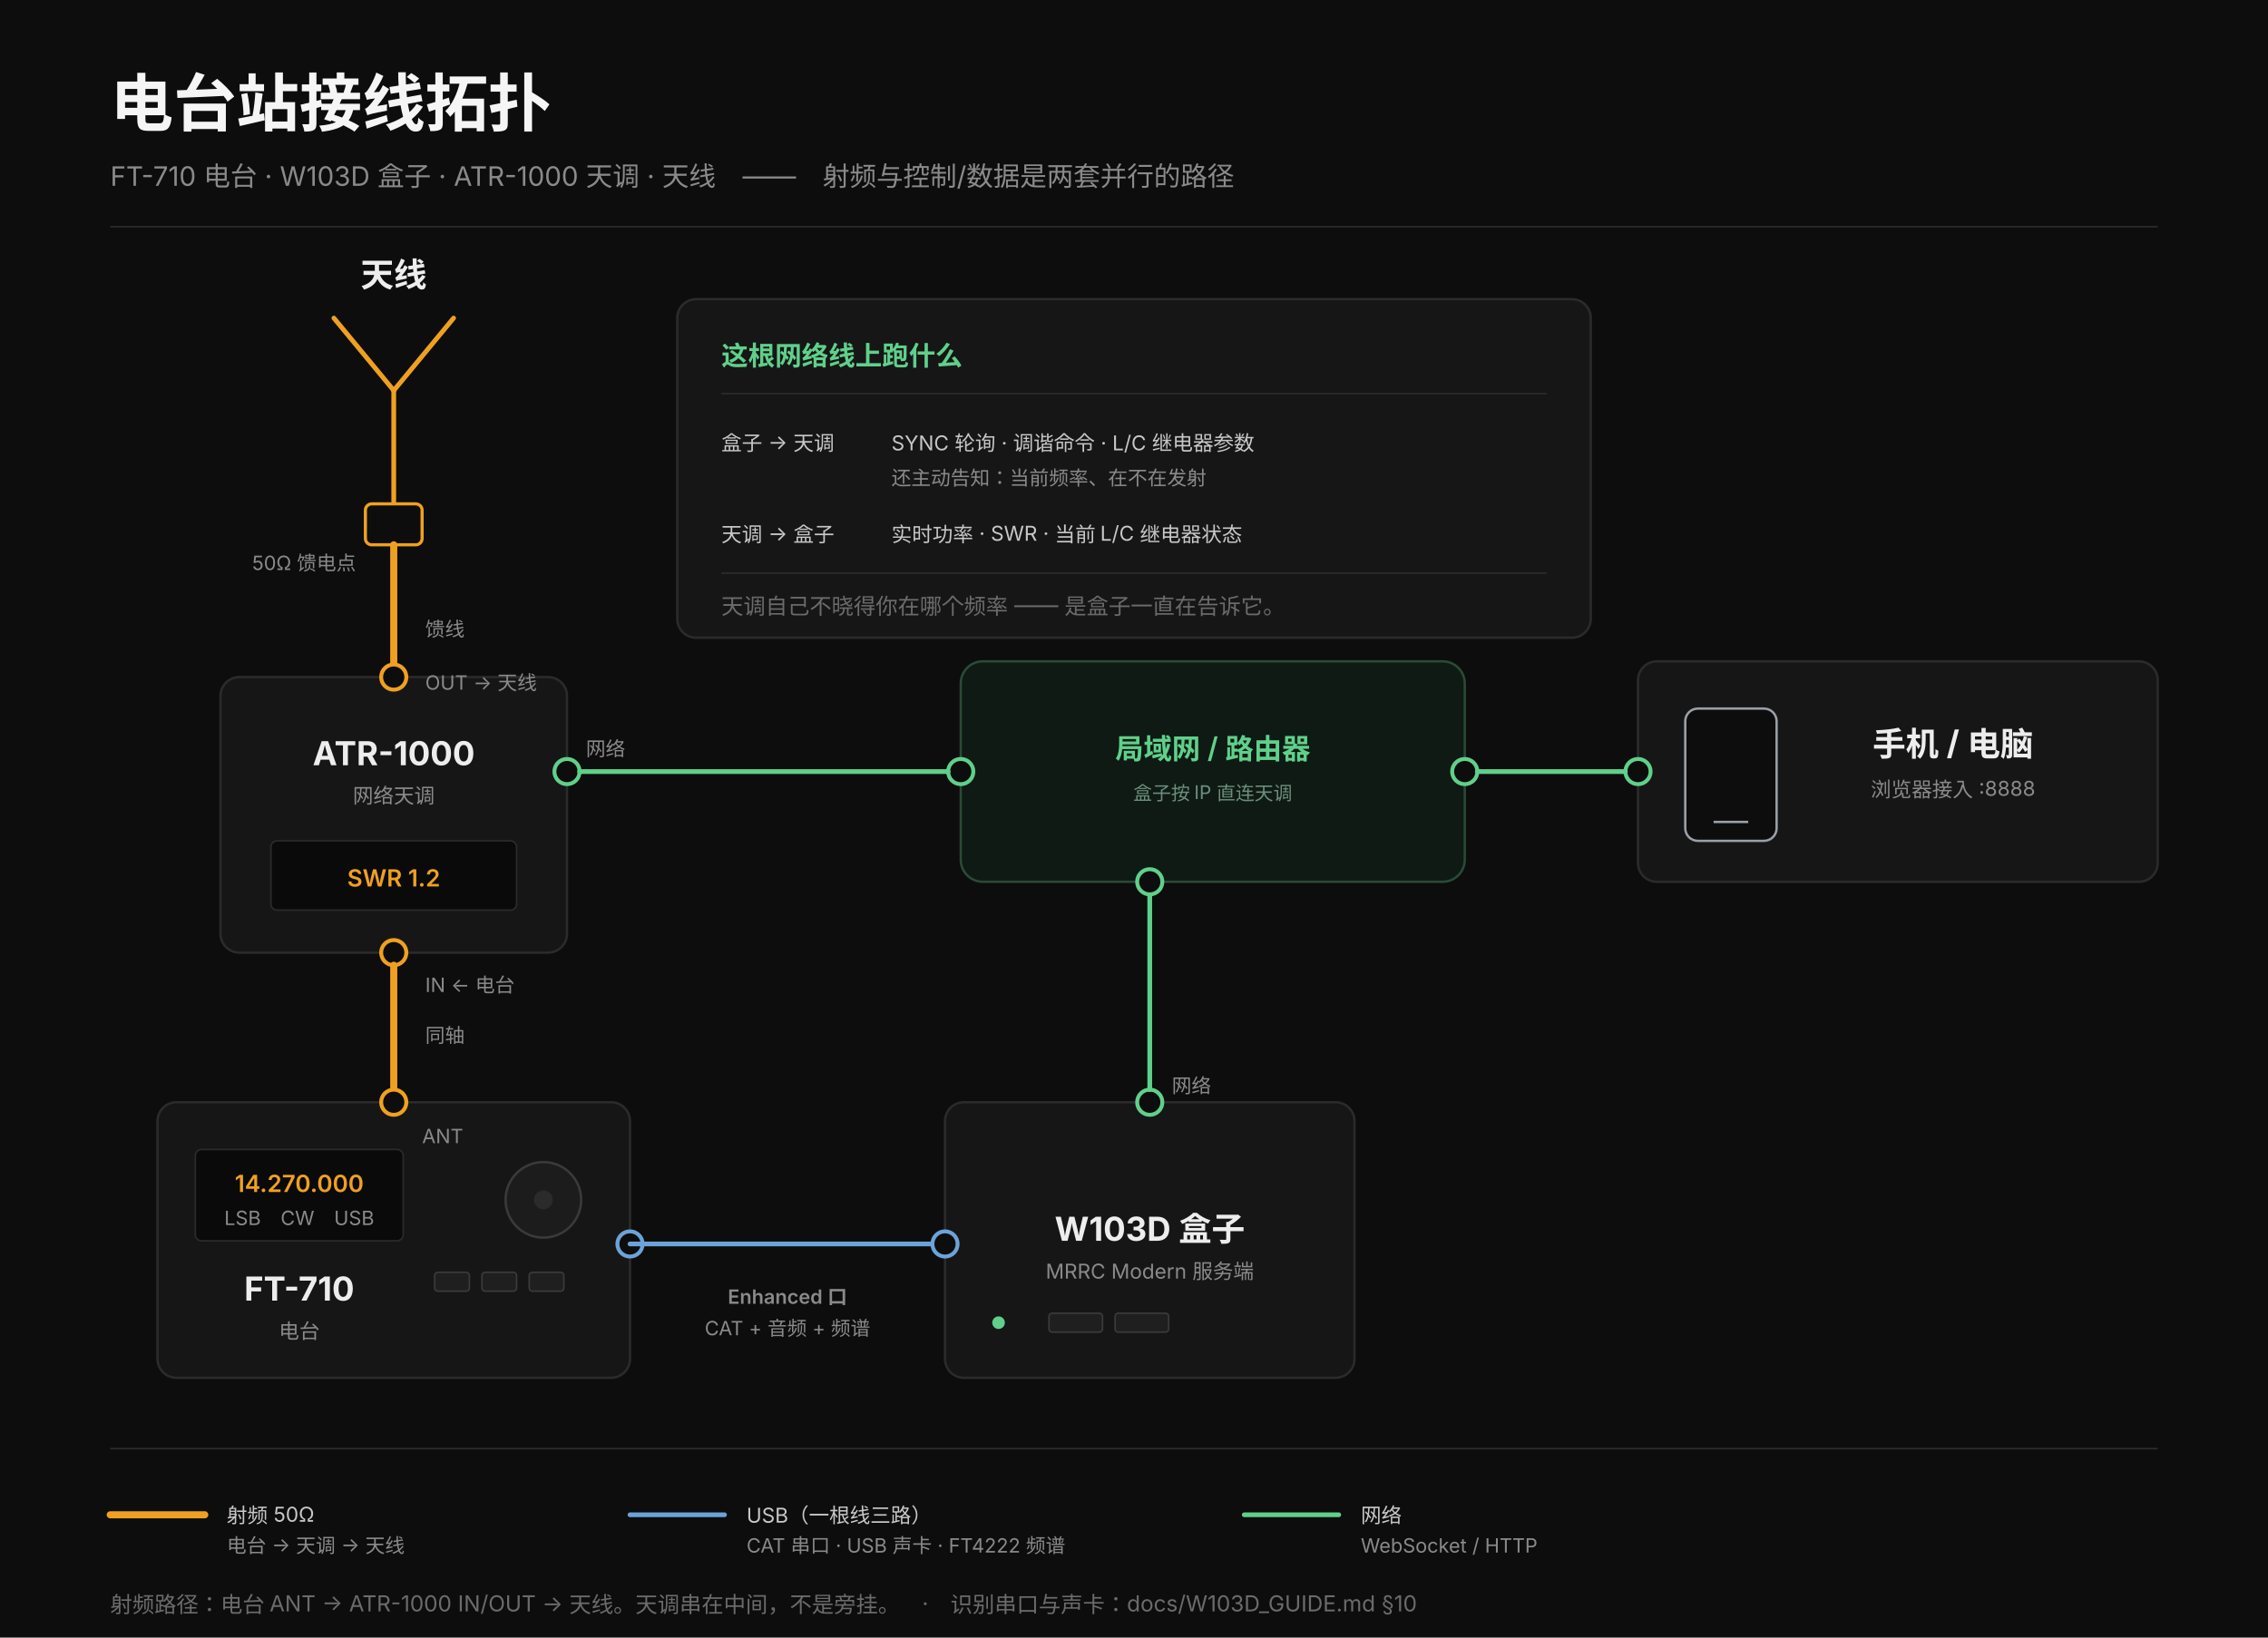
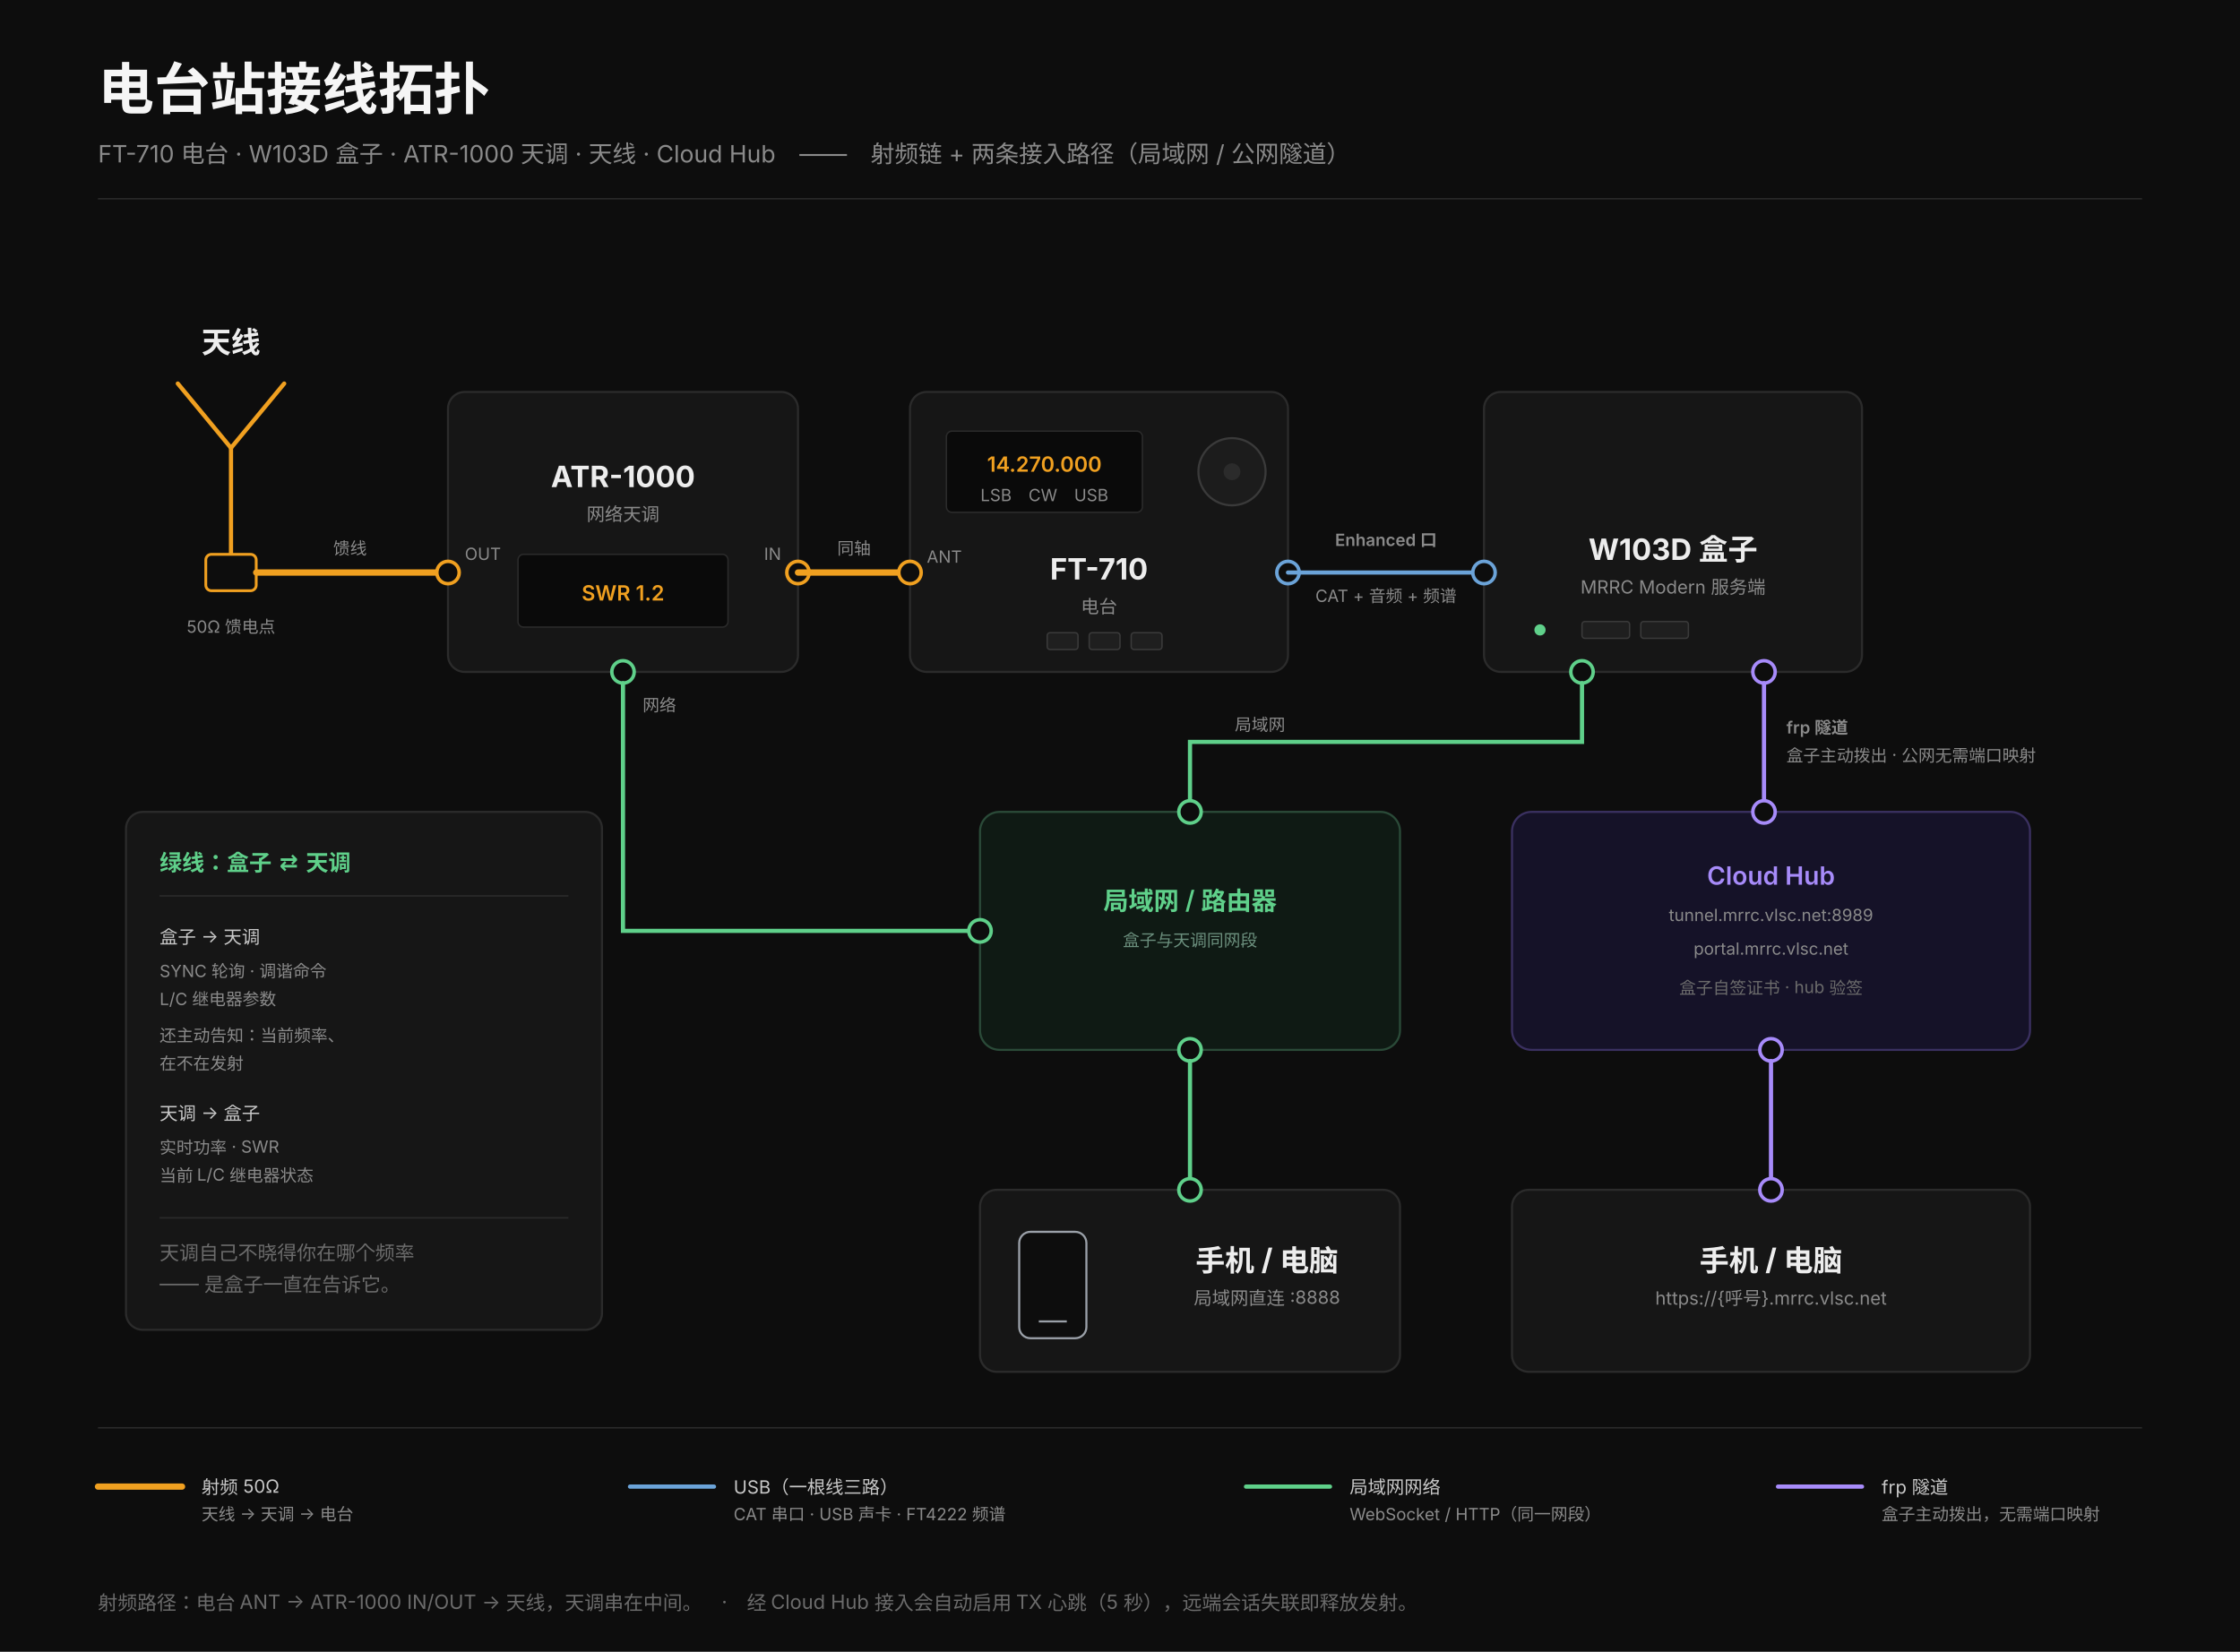
- <svg xmlns="http://www.w3.org/2000/svg" viewBox="0 0 1440 1040" width="1440" height="1040">
+ <svg xmlns="http://www.w3.org/2000/svg" viewBox="0 0 1600 1180" width="1600" height="1180">
  <style>
    text { font-family: "PingFang SC","Hiragino Sans GB","Heiti SC",Inter,-apple-system,sans-serif; }
    .title  { fill:#f5f5f5; font-size:40px; font-weight:700; }
    .sub    { fill:#8a8a8a; font-size:17px; }
    .dev    { fill:#161616; stroke:#2b2b2b; stroke-width:1.5; }
    .name   { fill:#ededed; font-size:21px; font-weight:700; }
    .dsub   { fill:#8a8a8a; font-size:13px; }
    .lbl    { fill:#c8c8c8; font-size:13px; }
-     .sm     { fill:#8a8a8a; font-size:12.5px; }
+     .sm     { fill:#8a8a8a; font-size:12px; }
    .rf     { stroke:#f0a020; stroke-width:4.5; fill:none; stroke-linecap:round; }
    .usb    { stroke:#6ba3d8; stroke-width:3; fill:none; stroke-linecap:round; }
    .net    { stroke:#5fd08a; stroke-width:3; fill:none; stroke-linecap:round; }
+     .tun    { stroke:#a78bfa; stroke-width:3; fill:none; stroke-linecap:round; }
    .rule   { stroke:#2b2b2b; stroke-width:1; }
    .note   { fill:#6b6b6b; font-size:14px; }
    .scr    { fill:#0a0a0a; stroke:#2b2b2b; stroke-width:1; rx:4; }
    .read   { fill:#f0a020; font-size:15px; font-weight:600; }
  </style>
-   <rect width="1440" height="1040" fill="#0d0d0d" />
-   <text class="title" x="70" y="80">电台站接线拓扑</text>
-   <text class="sub" x="70" y="118">FT-710 电台 · W103D 盒子 · ATR-1000 天调 · 天线　——　射频与控制/数据是两套并行的路径</text>
-   <line class="rule" x1="70" y1="144" x2="1370" y2="144" />
-   <text class="name" x="250" y="182" text-anchor="middle" fill="#f0a020">天线</text>
-   <line x1="250" y1="248" x2="250" y2="320" stroke="#f0a020" stroke-width="3" stroke-linecap="round" />
-   <line x1="250" y1="248" x2="212" y2="202" stroke="#f0a020" stroke-width="3" stroke-linecap="round" />
-   <line x1="250" y1="248" x2="288" y2="202" stroke="#f0a020" stroke-width="3" stroke-linecap="round" />
-   <rect x="232" y="320" width="36" height="26" rx="4" fill="#0d0d0d" stroke="#f0a020" stroke-width="2" />
-   <text class="sm" x="226" y="362" text-anchor="end">50Ω 馈电点</text>
-   <line class="rf" x1="250" y1="346" x2="250" y2="422" />
-   <text class="sm" x="270" y="404">馈线</text>
-   <rect class="dev" x="140" y="430" width="220" height="175" rx="12" />
-   <circle cx="250" cy="430" r="8" fill="#0d0d0d" stroke="#f0a020" stroke-width="2.5" />
-   <circle cx="250" cy="605" r="8" fill="#0d0d0d" stroke="#f0a020" stroke-width="2.5" />
-   <circle cx="360" cy="490" r="8" fill="#0d0d0d" stroke="#5fd08a" stroke-width="2.5" />
-   <text class="name" x="250" y="486" text-anchor="middle">ATR-1000</text>
-   <text class="dsub" x="250" y="510" text-anchor="middle">网络天调</text>
-   <rect class="scr" x="172" y="534" width="156" height="44" />
-   <text class="read" x="250" y="563" text-anchor="middle">SWR 1.2</text>
-   <text class="sm" x="270" y="438">OUT → 天线</text>
-   <text class="sm" x="270" y="630">IN ← 电台</text>
-   <text class="sm" x="372" y="480">网络</text>
-   <line class="rf" x1="250" y1="613" x2="250" y2="692" />
-   <text class="sm" x="270" y="662">同轴</text>
-   <rect class="dev" x="100" y="700" width="300" height="175" rx="12" />
-   <circle cx="250" cy="700" r="8" fill="#0d0d0d" stroke="#f0a020" stroke-width="2.5" />
-   <circle cx="400" cy="790" r="8" fill="#0d0d0d" stroke="#6ba3d8" stroke-width="2.5" />
-   <rect class="scr" x="124" y="730" width="132" height="58" />
-   <text class="read" x="190" y="757" text-anchor="middle">14.270.000</text>
-   <text class="sm" x="190" y="778" text-anchor="middle">LSB　CW　USB</text>
-   <circle cx="345" cy="762" r="24" fill="#1c1c1c" stroke="#3a3a3a" stroke-width="1.5" />
-   <circle cx="345" cy="762" r="6" fill="#2b2b2b" />
-   <rect x="276" y="808" width="22" height="12" rx="2" fill="#1f1f1f" stroke="#3a3a3a" />
-   <rect x="306" y="808" width="22" height="12" rx="2" fill="#1f1f1f" stroke="#3a3a3a" />
-   <rect x="336" y="808" width="22" height="12" rx="2" fill="#1f1f1f" stroke="#3a3a3a" />
-   <text class="name" x="190" y="826" text-anchor="middle">FT-710</text>
-   <text class="dsub" x="190" y="850" text-anchor="middle">电台</text>
-   <text class="sm" x="268" y="726">ANT</text>
-   <line class="usb" x1="400" y1="790" x2="600" y2="790" />
-   <text class="sm" x="500" y="828" text-anchor="middle" fill="#6ba3d8" font-weight="600">Enhanced 口</text>
-   <text class="sm" x="500" y="848" text-anchor="middle">CAT + 音频 + 频谱</text>
-   <rect class="dev" x="600" y="700" width="260" height="175" rx="12" />
-   <circle cx="600" cy="790" r="8" fill="#0d0d0d" stroke="#6ba3d8" stroke-width="2.5" />
-   <circle cx="730" cy="700" r="8" fill="#0d0d0d" stroke="#5fd08a" stroke-width="2.5" />
-   <text class="name" x="730" y="788" text-anchor="middle">W103D 盒子</text>
-   <text class="dsub" x="730" y="812" text-anchor="middle" fill="#f0a020">MRRC Modern 服务端</text>
-   <circle cx="634" cy="840" r="4" fill="#5fd08a" />
-   <rect x="666" y="834" width="34" height="12" rx="2" fill="#1f1f1f" stroke="#3a3a3a" />
-   <rect x="708" y="834" width="34" height="12" rx="2" fill="#1f1f1f" stroke="#3a3a3a" />
-   <text class="sm" x="744" y="694">网络</text>
-   <line class="net" x1="730" y1="568" x2="730" y2="692" />
-   <rect x="610" y="420" width="320" height="140" rx="14" fill="#0f1a14" stroke="#2a4a38" stroke-width="1.5" />
-   <circle cx="610" cy="490" r="8" fill="#0d0d0d" stroke="#5fd08a" stroke-width="2.5" />
-   <circle cx="930" cy="490" r="8" fill="#0d0d0d" stroke="#5fd08a" stroke-width="2.5" />
-   <circle cx="730" cy="560" r="8" fill="#0d0d0d" stroke="#5fd08a" stroke-width="2.5" />
-   <text x="770" y="482" text-anchor="middle" fill="#5fd08a" font-size="18" font-weight="600">局域网 / 路由器</text>
-   <text x="770" y="508" text-anchor="middle" fill="#6b8f7d" font-size="12">盒子按 IP 直连天调</text>
-   <line class="net" x1="368" y1="490" x2="602" y2="490" />
-   <rect x="1040" y="420" width="330" height="140" rx="12" class="dev" />
-   <rect x="1070" y="450" width="58" height="84" rx="8" fill="#0d0d0d" stroke="#9aa0a8" stroke-width="1.5" />
-   <line x1="1088" y1="522" x2="1110" y2="522" stroke="#9aa0a8" stroke-width="1.5" />
-   <circle cx="1040" cy="490" r="8" fill="#0d0d0d" stroke="#5fd08a" stroke-width="2.5" />
-   <text class="name" x="1240" y="480" text-anchor="middle" font-size="18">手机 / 电脑</text>
-   <text class="dsub" x="1240" y="506" text-anchor="middle">浏览器接入 :8888</text>
-   <line class="net" x1="938" y1="490" x2="1032" y2="490" />
-   <rect x="430" y="190" width="580" height="215" rx="12" class="dev" />
-   <text x="458" y="232" fill="#5fd08a" font-size="17" font-weight="600">这根网络线上跑什么</text>
-   <line class="rule" x1="458" y1="250" x2="982" y2="250" />
-   <text class="lbl" x="458" y="286" fill="#f0a020">盒子 → 天调</text>
-   <text class="lbl" x="566" y="286">SYNC 轮询 · 调谐命令 · L/C 继电器参数</text>
-   <text class="sm" x="566" y="308">还主动告知：当前频率、在不在发射</text>
-   <text class="lbl" x="458" y="344" fill="#5fd08a">天调 → 盒子</text>
-   <text class="lbl" x="566" y="344">实时功率 · SWR · 当前 L/C 继电器状态</text>
-   <line class="rule" x1="458" y1="364" x2="982" y2="364" />
-   <text class="note" x="458" y="390">天调自己不晓得你在哪个频率 —— 是盒子一直在告诉它。</text>
-   <line class="rule" x1="70" y1="920" x2="1370" y2="920" />
-   <line class="rf" x1="70" y1="962" x2="130" y2="962" />
-   <text class="lbl" x="144" y="967">射频 50Ω</text>
-   <text class="sm" x="144" y="986">电台 → 天调 → 天线</text>
-   <line class="usb" x1="400" y1="962" x2="460" y2="962" />
-   <text class="lbl" x="474" y="967">USB（一根线三路）</text>
-   <text class="sm" x="474" y="986">CAT 串口 · USB 声卡 · FT4222 频谱</text>
-   <line class="net" x1="790" y1="962" x2="850" y2="962" />
-   <text class="lbl" x="864" y="967">网络</text>
-   <text class="sm" x="864" y="986">WebSocket / HTTP</text>
-   <text class="note" x="70" y="1024">射频路径：电台 ANT → ATR-1000 IN/OUT → 天线。天调串在中间，不是旁挂。　·　识别串口与声卡：docs/W103D_GUIDE.md §10</text>
+   <rect width="1600" height="1180" fill="#0d0d0d" />
+   <text class="title" x="70" y="78">电台站接线拓扑</text>
+   <text class="sub" x="70" y="116">FT-710 电台 · W103D 盒子 · ATR-1000 天调 · 天线 · Cloud Hub　——　射频链 + 两条接入路径（局域网 / 公网隧道）</text>
+   <line class="rule" x1="70" y1="142" x2="1530" y2="142" />
+   <text class="name" x="165" y="252" text-anchor="middle" fill="#f0a020">天线</text>
+   <line x1="165" y1="320" x2="165" y2="396" stroke="#f0a020" stroke-width="3" stroke-linecap="round" />
+   <line x1="165" y1="320" x2="127" y2="274" stroke="#f0a020" stroke-width="3" stroke-linecap="round" />
+   <line x1="165" y1="320" x2="203" y2="274" stroke="#f0a020" stroke-width="3" stroke-linecap="round" />
+   <rect x="147" y="396" width="36" height="26" rx="4" fill="#0d0d0d" stroke="#f0a020" stroke-width="2" />
+   <text class="sm" x="165" y="452" text-anchor="middle">50Ω 馈电点</text>
+   <line class="rf" x1="183" y1="409" x2="320" y2="409" />
+   <text class="sm" x="250" y="396" text-anchor="middle">馈线</text>
+   <rect class="dev" x="320" y="280" width="250" height="200" rx="12" />
+   <circle cx="320" cy="409" r="8" fill="#0d0d0d" stroke="#f0a020" stroke-width="2.5" />
+   <circle cx="570" cy="409" r="8" fill="#0d0d0d" stroke="#f0a020" stroke-width="2.5" />
+   <circle cx="445" cy="480" r="8" fill="#0d0d0d" stroke="#5fd08a" stroke-width="2.5" />
+   <text class="name" x="445" y="348" text-anchor="middle">ATR-1000</text>
+   <text class="dsub" x="445" y="372" text-anchor="middle">网络天调</text>
+   <rect class="scr" x="370" y="396" width="150" height="52" />
+   <text class="read" x="445" y="429" text-anchor="middle">SWR 1.2</text>
+   <text class="sm" x="332" y="400">OUT</text>
+   <text class="sm" x="558" y="400" text-anchor="end">IN</text>
+   <text class="sm" x="459" y="508">网络</text>
+   <line class="rf" x1="570" y1="409" x2="650" y2="409" />
+   <text class="sm" x="610" y="396" text-anchor="middle">同轴</text>
+   <rect class="dev" x="650" y="280" width="270" height="200" rx="12" />
+   <circle cx="650" cy="409" r="8" fill="#0d0d0d" stroke="#f0a020" stroke-width="2.5" />
+   <circle cx="920" cy="409" r="8" fill="#0d0d0d" stroke="#6ba3d8" stroke-width="2.5" />
+   <rect class="scr" x="676" y="308" width="140" height="58" />
+   <text class="read" x="746" y="337" text-anchor="middle">14.270.000</text>
+   <text class="sm" x="746" y="358" text-anchor="middle">LSB　CW　USB</text>
+   <circle cx="880" cy="337" r="24" fill="#1c1c1c" stroke="#3a3a3a" stroke-width="1.5" />
+   <circle cx="880" cy="337" r="6" fill="#2b2b2b" />
+   <rect x="748" y="452" width="22" height="12" rx="2" fill="#1f1f1f" stroke="#3a3a3a" />
+   <rect x="778" y="452" width="22" height="12" rx="2" fill="#1f1f1f" stroke="#3a3a3a" />
+   <rect x="808" y="452" width="22" height="12" rx="2" fill="#1f1f1f" stroke="#3a3a3a" />
+   <text class="name" x="785" y="414" text-anchor="middle">FT-710</text>
+   <text class="dsub" x="785" y="438" text-anchor="middle">电台</text>
+   <text class="sm" x="662" y="402">ANT</text>
+   <line class="usb" x1="920" y1="409" x2="1060" y2="409" />
+   <text class="sm" x="990" y="390" text-anchor="middle" fill="#6ba3d8" font-weight="600">Enhanced 口</text>
+   <text class="sm" x="990" y="430" text-anchor="middle">CAT + 音频 + 频谱</text>
+   <rect class="dev" x="1060" y="280" width="270" height="200" rx="12" />
+   <circle cx="1060" cy="409" r="8" fill="#0d0d0d" stroke="#6ba3d8" stroke-width="2.5" />
+   <circle cx="1130" cy="480" r="8" fill="#0d0d0d" stroke="#5fd08a" stroke-width="2.5" />
+   <circle cx="1260" cy="480" r="8" fill="#0d0d0d" stroke="#a78bfa" stroke-width="2.5" />
+   <text class="name" x="1195" y="400" text-anchor="middle">W103D 盒子</text>
+   <text class="dsub" x="1195" y="424" text-anchor="middle" fill="#f0a020">MRRC Modern 服务端</text>
+   <circle cx="1100" cy="450" r="4" fill="#5fd08a" />
+   <rect x="1130" y="444" width="34" height="12" rx="2" fill="#1f1f1f" stroke="#3a3a3a" />
+   <rect x="1172" y="444" width="34" height="12" rx="2" fill="#1f1f1f" stroke="#3a3a3a" />
+   <polyline class="net" points="1130,488 1130,530 850,530 850,572" />
+   <text class="sm" x="900" y="522" text-anchor="middle">局域网</text>
+   <polyline class="tun" points="1260,488 1260,572" />
+   <text class="sm" x="1276" y="524" fill="#a78bfa" font-weight="600">frp 隧道</text>
+   <text class="sm" x="1276" y="544">盒子主动拨出 · 公网无需端口映射</text>
+   <polyline class="net" points="445,488 445,665 700,665" />
+   <rect x="700" y="580" width="300" height="170" rx="14" fill="#0f1a14" stroke="#2a4a38" stroke-width="1.5" />
+   <circle cx="850" cy="580" r="8" fill="#0d0d0d" stroke="#5fd08a" stroke-width="2.5" />
+   <circle cx="700" cy="665" r="8" fill="#0d0d0d" stroke="#5fd08a" stroke-width="2.5" />
+   <circle cx="850" cy="750" r="8" fill="#0d0d0d" stroke="#5fd08a" stroke-width="2.5" />
+   <text x="850" y="650" text-anchor="middle" fill="#5fd08a" font-size="18" font-weight="600">局域网 / 路由器</text>
+   <text x="850" y="676" text-anchor="middle" fill="#6b8f7d" font-size="12">盒子与天调同网段</text>
+   <rect x="1080" y="580" width="370" height="170" rx="14" fill="#151228" stroke="#3a3060" stroke-width="1.5" />
+   <circle cx="1260" cy="580" r="8" fill="#0d0d0d" stroke="#a78bfa" stroke-width="2.5" />
+   <circle cx="1265" cy="750" r="8" fill="#0d0d0d" stroke="#a78bfa" stroke-width="2.5" />
+   <text x="1265" y="632" text-anchor="middle" fill="#a78bfa" font-size="18" font-weight="600">Cloud Hub</text>
+   <text x="1265" y="658" text-anchor="middle" fill="#8a8a8a" font-size="12">tunnel.mrrc.vlsc.net:8989</text>
+   <text x="1265" y="682" text-anchor="middle" fill="#8a8a8a" font-size="12">portal.mrrc.vlsc.net</text>
+   <text x="1265" y="710" text-anchor="middle" fill="#6b6b6b" font-size="12">盒子自签证书 · hub 验签</text>
+   <line class="net" x1="850" y1="758" x2="850" y2="842" />
+   <rect x="700" y="850" width="300" height="130" rx="12" class="dev" />
+   <rect x="728" y="880" width="48" height="76" rx="8" fill="#0d0d0d" stroke="#9aa0a8" stroke-width="1.5" />
+   <line x1="742" y1="944" x2="762" y2="944" stroke="#9aa0a8" stroke-width="1.5" />
+   <circle cx="850" cy="850" r="8" fill="#0d0d0d" stroke="#5fd08a" stroke-width="2.5" />
+   <text class="name" x="905" y="908" text-anchor="middle" font-size="17">手机 / 电脑</text>
+   <text class="dsub" x="905" y="932" text-anchor="middle">局域网直连 :8888</text>
+   <line class="tun" x1="1265" y1="758" x2="1265" y2="842" />
+   <rect x="1080" y="850" width="370" height="130" rx="12" class="dev" />
+   <circle cx="1265" cy="850" r="8" fill="#0d0d0d" stroke="#a78bfa" stroke-width="2.5" />
+   <text class="name" x="1265" y="908" text-anchor="middle" font-size="17">手机 / 电脑</text>
+   <text class="dsub" x="1265" y="932" text-anchor="middle">https://{呼号}.mrrc.vlsc.net</text>
+   <rect x="90" y="580" width="340" height="370" rx="12" class="dev" />
+   <text x="114" y="622" fill="#5fd08a" font-size="16" font-weight="600">绿线：盒子 ⇄ 天调</text>
+   <line class="rule" x1="114" y1="640" x2="406" y2="640" />
+   <text class="lbl" x="114" y="674" fill="#f0a020" font-size="12.5">盒子 → 天调</text>
+   <text class="sm" x="114" y="698">SYNC 轮询 · 调谐命令</text>
+   <text class="sm" x="114" y="718">L/C 继电器参数</text>
+   <text class="sm" x="114" y="744">还主动告知：当前频率、</text>
+   <text class="sm" x="114" y="764">在不在发射</text>
+   <text class="lbl" x="114" y="800" fill="#5fd08a" font-size="12.5">天调 → 盒子</text>
+   <text class="sm" x="114" y="824">实时功率 · SWR</text>
+   <text class="sm" x="114" y="844">当前 L/C 继电器状态</text>
+   <line class="rule" x1="114" y1="870" x2="406" y2="870" />
+   <text class="note" x="114" y="900">天调自己不晓得你在哪个频率</text>
+   <text class="note" x="114" y="922">—— 是盒子一直在告诉它。</text>
+   <line class="rule" x1="70" y1="1020" x2="1530" y2="1020" />
+   <line class="rf" x1="70" y1="1062" x2="130" y2="1062" />
+   <text class="lbl" x="144" y="1067">射频 50Ω</text>
+   <text class="sm" x="144" y="1086">天线 → 天调 → 电台</text>
+   <line class="usb" x1="450" y1="1062" x2="510" y2="1062" />
+   <text class="lbl" x="524" y="1067">USB（一根线三路）</text>
+   <text class="sm" x="524" y="1086">CAT 串口 · USB 声卡 · FT4222 频谱</text>
+   <line class="net" x1="890" y1="1062" x2="950" y2="1062" />
+   <text class="lbl" x="964" y="1067">局域网网络</text>
+   <text class="sm" x="964" y="1086">WebSocket / HTTP（同一网段）</text>
+   <line class="tun" x1="1270" y1="1062" x2="1330" y2="1062" />
+   <text class="lbl" x="1344" y="1067">frp 隧道</text>
+   <text class="sm" x="1344" y="1086">盒子主动拨出，无需端口映射</text>
+   <text class="note" x="70" y="1150">射频路径：电台 ANT → ATR-1000 IN/OUT → 天线，天调串在中间。　·　经 Cloud Hub 接入会自动启用 TX 心跳（5 秒），远端会话失联即释放发射。</text>
</svg>
